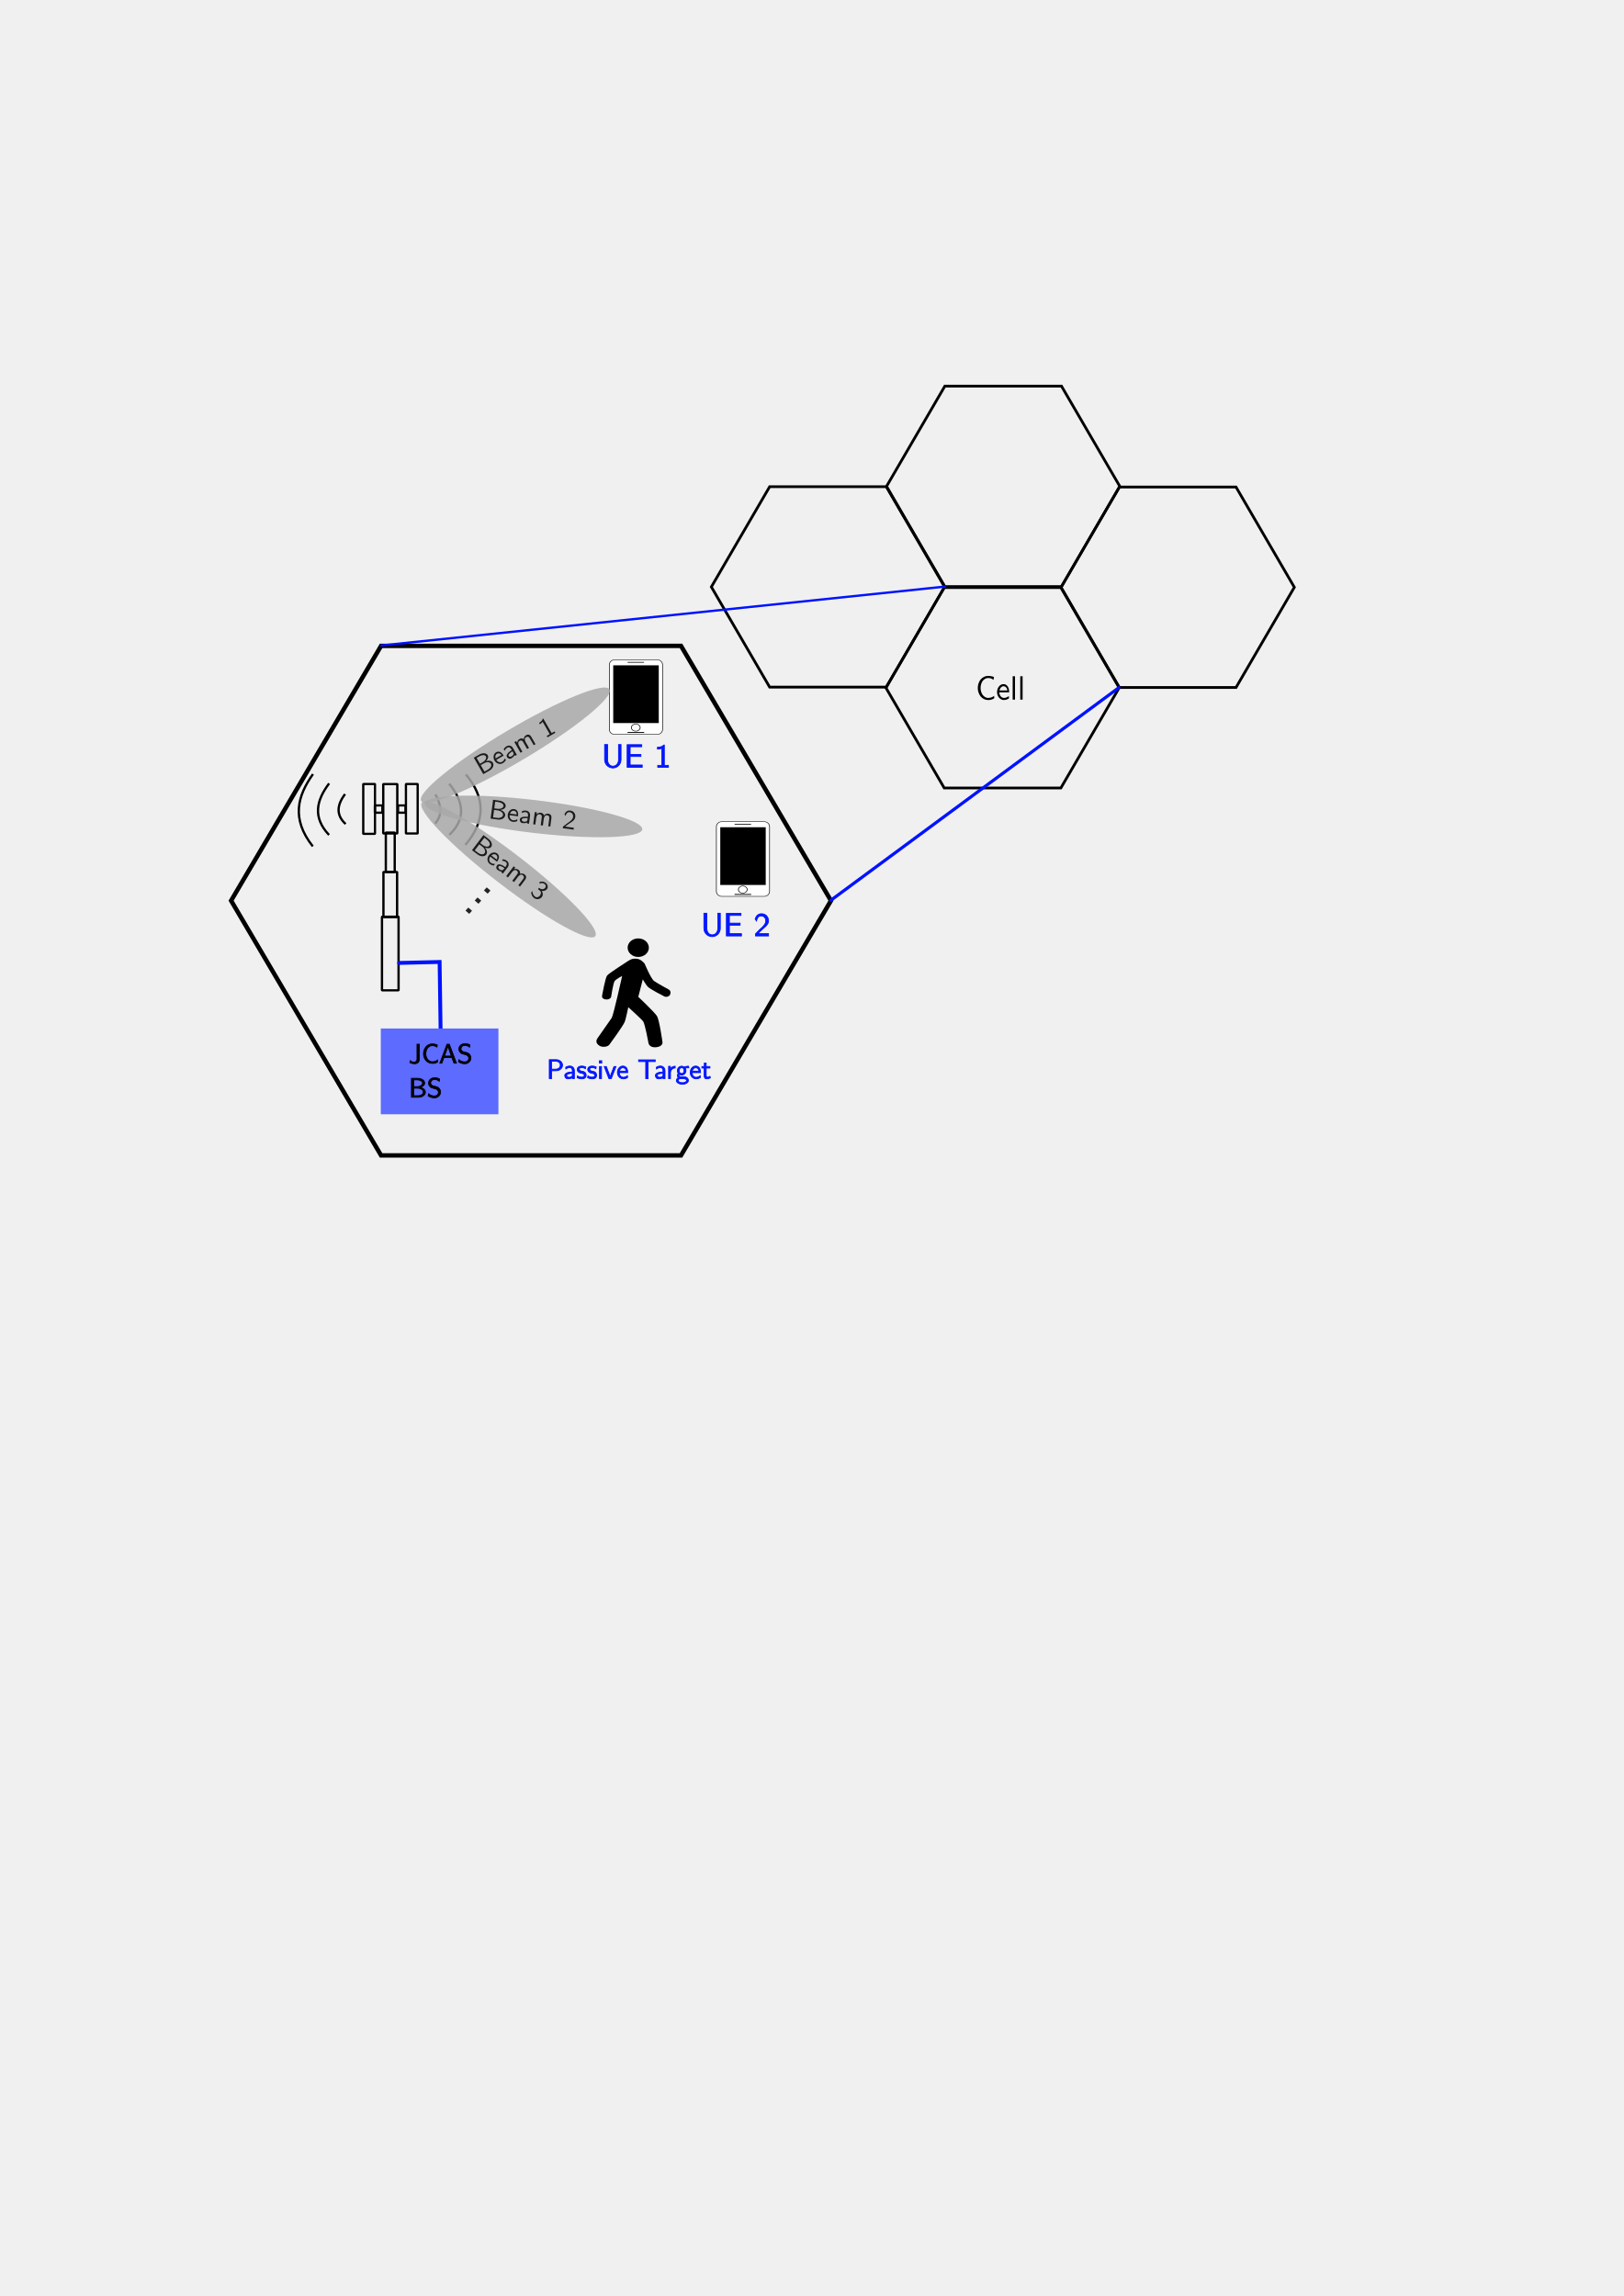
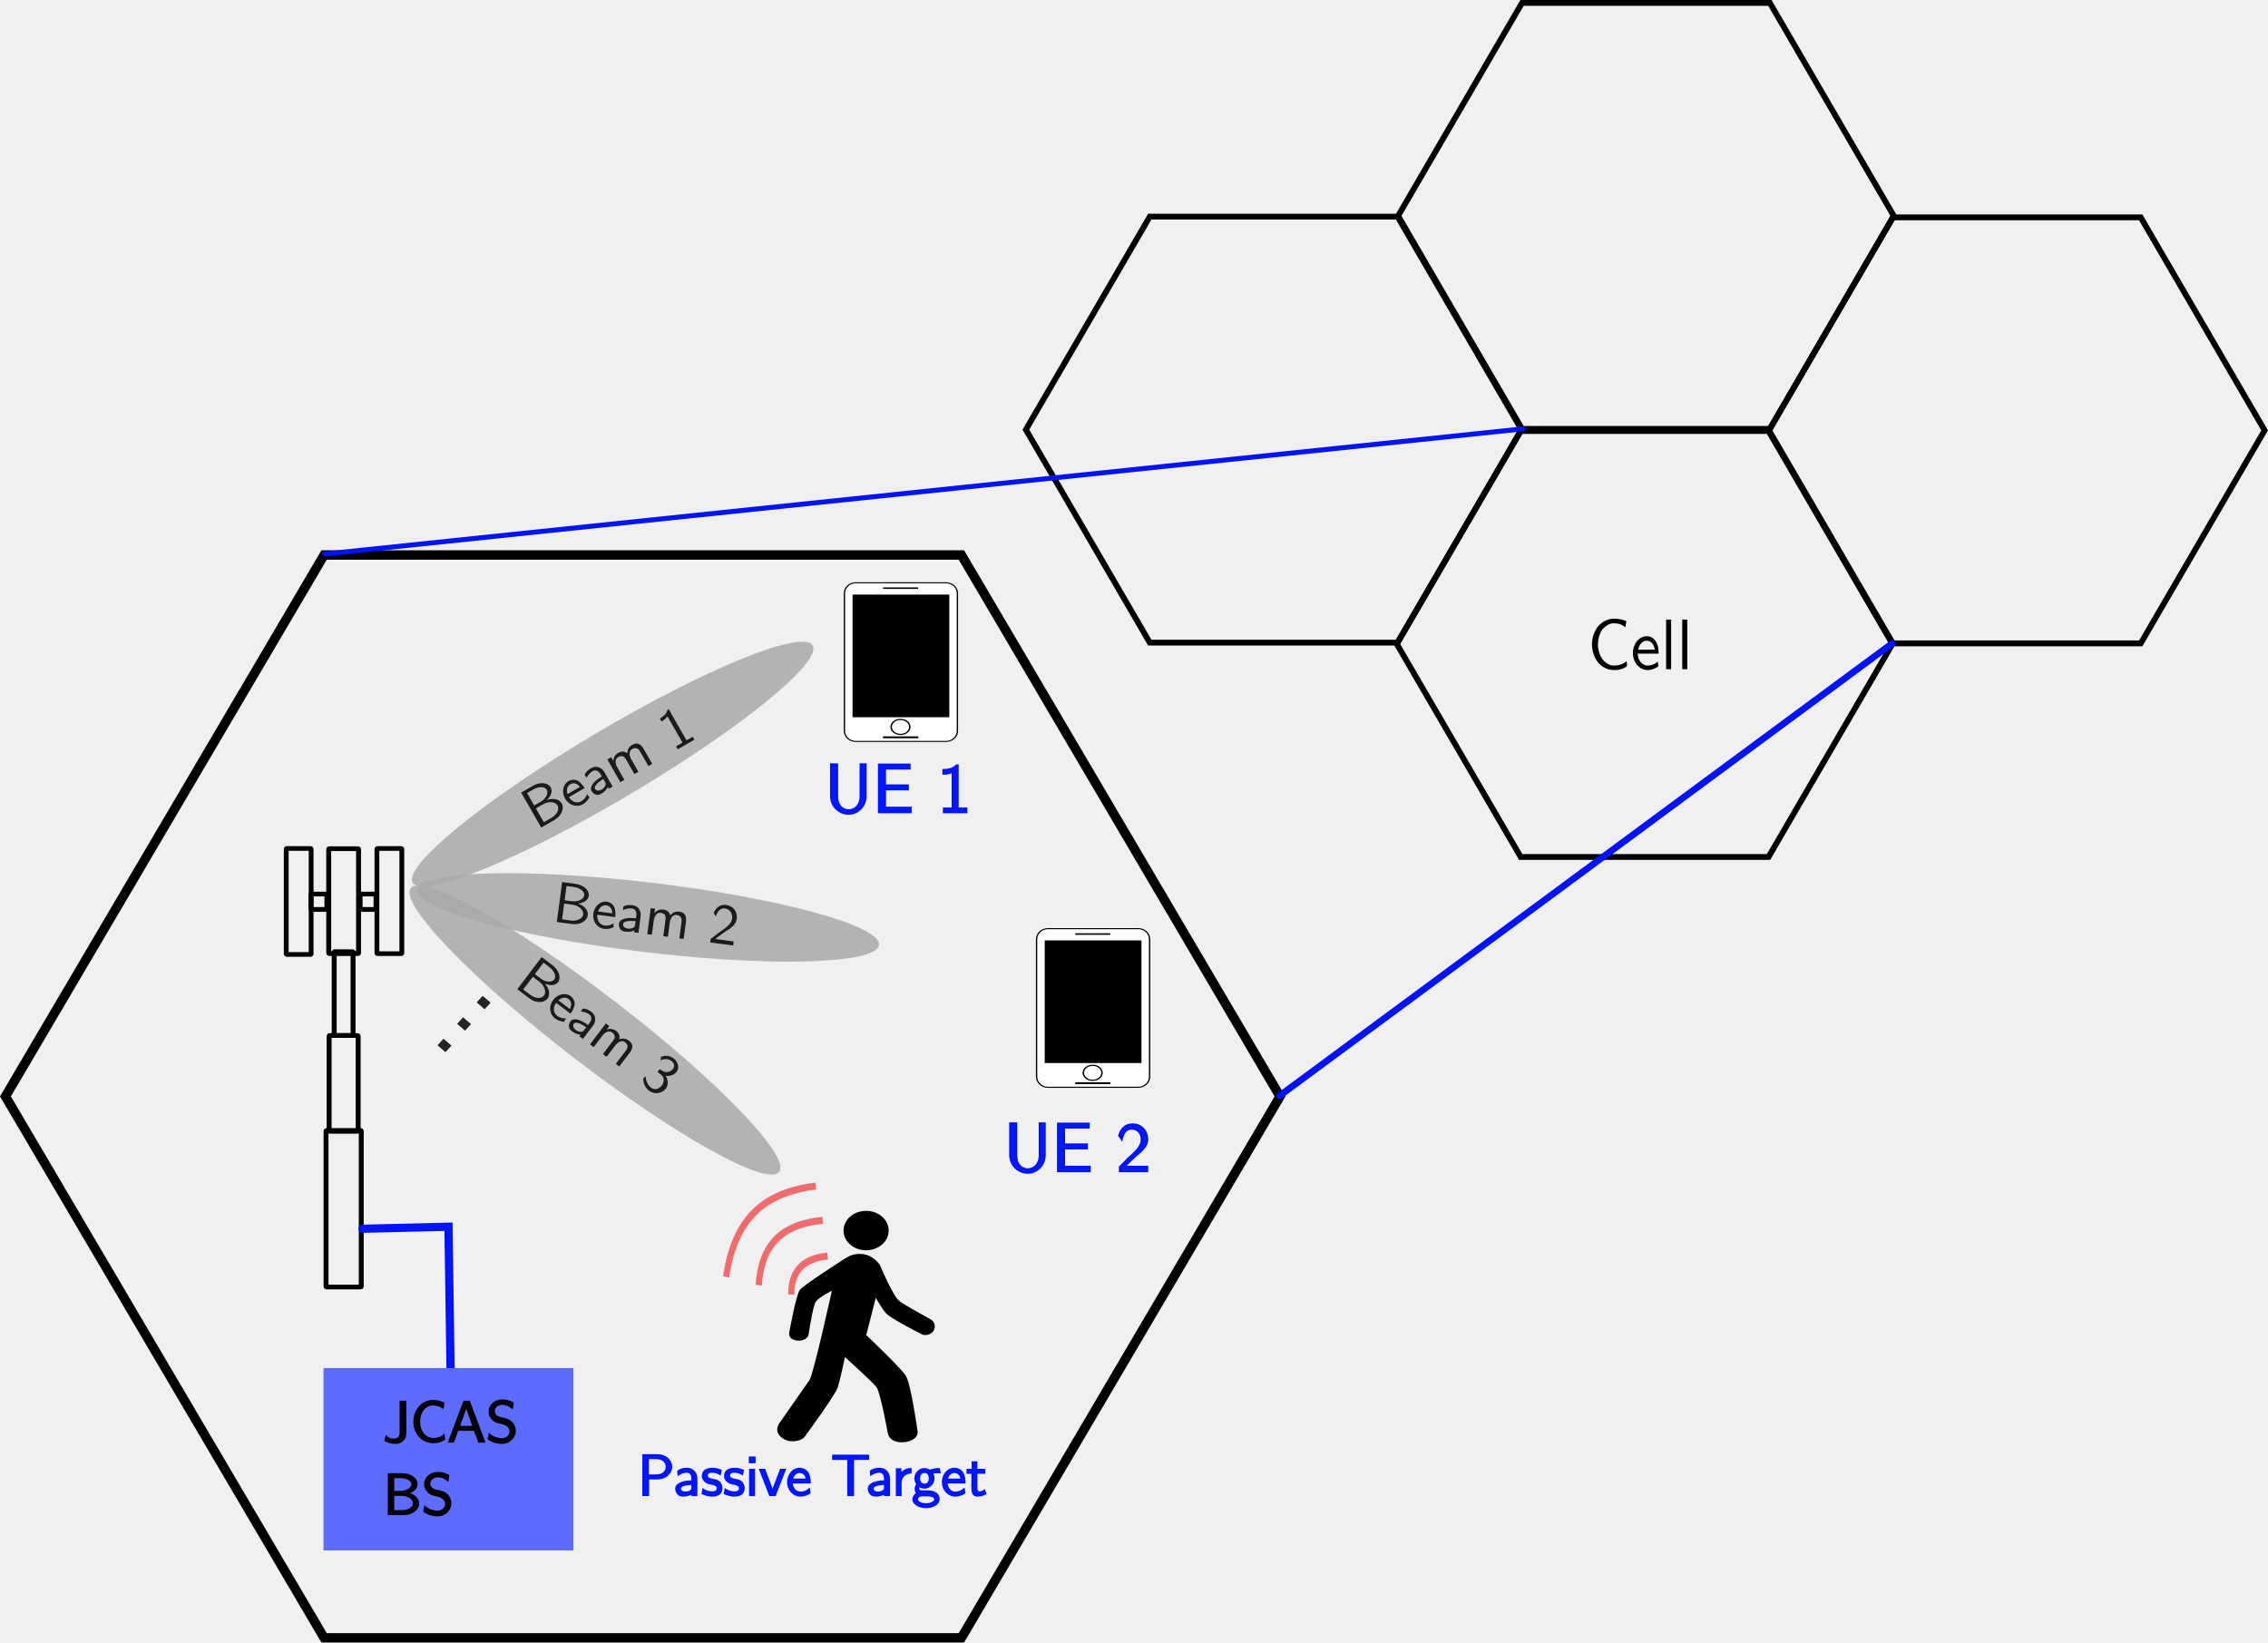
- <svg xmlns="http://www.w3.org/2000/svg" width="210mm" height="297mm" viewBox="0 0 210 297" version="1.1" id="svg1" xml:space="preserve">
+ <svg xmlns="http://www.w3.org/2000/svg" width="138.048mm" height="99.973mm" viewBox="0 0 138.048 99.973" version="1.1" id="svg1" xml:space="preserve">
  <defs id="defs1" />
-   <g id="layer1">
+   <g id="layer1" transform="translate(-29.55892,-49.7706)">
    <path id="path2" style="fill:none;stroke:#000000;stroke-width:0.354;stroke-linecap:round;stroke-opacity:1" d="m 122.169,75.92 -7.542,12.964 H 99.543 L 92.002,75.92 99.543,62.957 h 15.084 z" />
    <path id="path3-7" style="fill:none;stroke:#000000;stroke-width:0.354;stroke-linecap:round;stroke-opacity:1" d="m 144.747,88.966 -7.542,12.964 h -15.084 l -7.542,-12.964 7.542,-12.964 h 15.084 z" />
    <path id="path3-8" style="fill:none;stroke:#000000;stroke-width:0.354;stroke-linecap:round;stroke-opacity:1" d="m 144.828,62.911 -7.542,12.964 h -15.084 l -7.542,-12.964 7.542,-12.964 h 15.084 z" />
    <path id="path3-9" style="fill:none;stroke:#000000;stroke-width:0.354;stroke-linecap:round;stroke-opacity:1" d="m 167.402,75.966 -7.542,12.964 h -15.084 l -7.542,-12.964 7.542,-12.964 h 15.084 z" />
    <text xml:space="preserve" style="font-style:normal;font-variant:normal;font-weight:normal;font-stretch:normal;font-size:4.233px;font-family:'Latin Modern Sans';-inkscape-font-specification:'Latin Modern Sans, Normal';font-variant-ligatures:normal;font-variant-caps:normal;font-variant-numeric:normal;font-variant-east-asian:normal;fill:#000000;fill-opacity:1;stroke:none;stroke-width:0.343;stroke-linecap:round;stroke-opacity:1" x="129.957" y="87.877" id="text3" transform="scale(0.9709809,1.029886)">
      <tspan id="tspan3" style="font-style:normal;font-variant:normal;font-weight:normal;font-stretch:normal;font-size:4.233px;font-family:'Latin Modern Sans';-inkscape-font-specification:'Latin Modern Sans, Normal';font-variant-ligatures:normal;font-variant-caps:normal;font-variant-numeric:normal;font-variant-east-asian:normal;fill:#000000;fill-opacity:1;stroke:none;stroke-width:0.343" x="129.957" y="87.877">Cell</tspan>
    </text>
    <path id="path4" style="fill:none;stroke:#000000;stroke-width:0.571;stroke-linecap:round;stroke-dasharray:none;stroke-opacity:1" d="M 107.472,116.504 88.077,149.458 H 49.286 L 29.89,116.504 49.286,83.55 h 38.791 z" />
    <path style="fill:#000000;fill-opacity:1;stroke:#0012ff;stroke-width:0.3;stroke-linecap:round;stroke-dasharray:none;stroke-opacity:1" d="M 49.329,83.493 122.244,75.875" id="path5" />
    <path style="fill:#000000;fill-opacity:1;stroke:#0012ff;stroke-width:0.407;stroke-linecap:round;stroke-dasharray:none;stroke-opacity:1" d="M 107.455,116.457 144.715,88.947" id="path6" />
    <g id="g3293" transform="matrix(0.2990959,0,0,0.2888023,37.61677,98.89912)">
      <g id="g3249">
        <g id="g3244">
          <rect id="rect2451" style="fill:none;stroke:#000000;stroke-linecap:round;stroke-linejoin:round" ry="0.122" height="32.982" width="7.17" y="68.143" x="39.406" />
          <rect id="rect3223" style="fill:none;stroke:#000000;stroke-linecap:round;stroke-linejoin:round" ry="0.122" height="20.19" width="5.908" y="48.124" x="40.037" />
          <rect id="rect3225" style="fill:none;stroke:#000000;stroke-linecap:round;stroke-linejoin:round" ry="0.122" height="17.667" width="3.843" y="30.458" x="41.069" />
        </g>
        <g id="g3237">
          <rect id="rect3227" style="fill:none;stroke:#000000;stroke-width:1.006;stroke-linecap:round;stroke-linejoin:round" ry="0.124" height="22.105" width="6.074" y="8.751" x="39.954" />
          <rect id="rect3229" style="fill:none;stroke:#000000;stroke-width:0.979;stroke-linecap:round;stroke-linejoin:round" ry="0.116" height="22.334" width="5.069" y="8.708" x="31.308" />
          <rect id="rect3231" style="fill:none;stroke:#000000;stroke-width:0.976;stroke-linecap:round;stroke-linejoin:round" ry="0.115" height="22.165" width="5.072" y="8.706" x="49.765" />
          <rect id="rect3233" style="fill:none;stroke:#000000;stroke-linecap:round;stroke-linejoin:round" ry="0.115" height="3.245" width="3.245" y="18.311" x="36.341" />
          <rect id="rect3235" style="fill:none;stroke:#000000;stroke-linecap:round;stroke-linejoin:round" ry="0.115" height="3.245" width="3.245" y="18.311" x="46.341" />
        </g>
      </g>
-       <g id="g3283">
-         <g id="g3278">
-           <path id="path3261" style="fill:none;stroke:#000000;stroke-width:1px" d="m 23.443,13.241 c -3.651,4.98 -3.89,9.486 0.244,13.385" />
-           <path id="path3263" style="fill:none;stroke:#000000;stroke-width:1px" d="m 16.548,8.455 c -5.464,7.508 -7.284,15.14 -0.04,23.078" />
-           <path id="path3265" style="fill:none;stroke:#000000;stroke-width:1px" d="M 9.572,4.278 C 2.96,13.925 -0.005,24.204 9.491,36.644" />
+       <g id="g3283" transform="matrix(1.24508,0.1777442,-0.17354,1.30383,-17.43229,-51.20018)" style="stroke:#f06c6c;stroke-opacity:1;stroke-width:1.058;stroke-dasharray:none">
+         <g id="g9" transform="matrix(0.9131734,0,0,0.8775782,248.7819,113.0393)" style="stroke:#f06c6c;stroke-opacity:1;stroke-width:1.182;stroke-dasharray:none">
+           <g id="g17" transform="matrix(0.5412811,0.5182247,-0.41761,0.5783832,-125.6805,-43.01889)" style="stroke:#f06c6c;stroke-opacity:1;stroke-width:1.624;stroke-dasharray:none">
+             <path id="path7" style="fill:none;stroke:#f06c6c;stroke-width:1.624;stroke-opacity:1;stroke-dasharray:none" d="m 23.443,13.241 c -3.651,4.98 -3.89,9.486 0.244,13.385" />
+             <path id="path8" style="fill:none;stroke:#f06c6c;stroke-width:1.624;stroke-opacity:1;stroke-dasharray:none" d="m 16.548,8.455 c -5.464,7.508 -7.284,15.14 -0.04,23.078" />
+             <path id="path9" style="fill:none;stroke:#f06c6c;stroke-width:1.624;stroke-opacity:1;stroke-dasharray:none" d="M 9.572,4.278 C 2.96,13.925 -0.005,24.204 9.491,36.644" />
+           </g>
        </g>
-         <g id="g3273">
-           <path id="path3267" style="fill:none;stroke:#000000;stroke-width:1px" d="m 62.542,13.363 c 2.117,4.353 3.485,8.707 -0.162,13.06" />
-           <path id="path3269" style="fill:none;stroke:#000000;stroke-width:1px" d="m 68.464,8.577 c 6.184,7.918 7.499,15.605 0.081,22.875" />
-           <path id="path3271" style="fill:none;stroke:#000000;stroke-width:1px" d="m 75.683,4.44 c 8.494,10.411 8.569,20.927 -0.243,31.555" />
-         </g>
+         <g id="g13" transform="matrix(0.8011066,-0.4539301,0.4067261,0.7698797,113.9993,-36.7458)" style="stroke:#f06c6c;stroke-opacity:1;stroke-width:1.182;stroke-dasharray:none" />
      </g>
    </g>
-     <g id="g6" transform="matrix(0.01478987,0,0,0.01189993,77.84063,85.1811)">
+     <g id="g6" transform="matrix(0.01478987,0,0,0.01189993,79.98359,85.07671)">
      <g id="layer1-9" />
      <g id="layer2">
        <path id="rect3402" class="st0" d="m 112.1,13.8 h 372.4 c 25.5,0 46.3,24.4 46.3,54.5 v 702.5 c 0,30.1 -20.7,54.5 -46.3,54.5 H 112.1 c -25.5,0 -46.3,-24.4 -46.3,-54.5 V 68.4 c 0,-30.1 20.7,-54.6 46.3,-54.6 z" />
        <rect id="rect3406" x="99.9" y="74.7" class="st1" width="396.9" height="626.3" />
        <rect id="rect3410" x="225" y="37.5" width="144" height="7.8" />
        <rect id="rect3410-9" x="224.4" y="799.5" width="145.7" height="9.4" />
        <circle id="path3427" class="st2" cx="296.583" cy="751.217" style="fill:#ffffff;stroke:#000000;stroke-width:6.093" r="38.453" />
      </g>
      <g id="layer3" />
    </g>
-     <g id="g9357" transform="matrix(0.03698694,0,0,0.03231678,61.3663,110.404)">
+     <g id="g9357" transform="matrix(0.03698694,0,0,0.03231678,61.09532,112.486)">
      <circle id="path9347" style="fill:#000000" transform="translate(294.11,29.495)" cx="278.55" cy="347.528" r="37.123" />
      <path id="path9349" d="m 516.35,490.41 c 0,0 -30.339,157.53 -36.871,168.19 -5.587,9.115 -49.18,80.642 -49.18,80.642 -9.306,15.26 -0.487,26.17 9.372,31.862 8.394,4.846 26.437,3.646 32.403,-6.53 0,0 48.366,-75.267 53.643,-91.5 3.653,-11.238 12.143,-57.857 12.143,-57.857 0,0 46.996,48.47 52.143,57.143 6.488,10.933 18.571,87.143 18.571,87.143 2.89,13.56 15.822,17.982 29.286,15.714 10.633,-1.791 21.753,-8.985 19.286,-22.143 0,0 -10.746,-88.36 -19.286,-102.86 -10.191,-17.302 -65,-76.429 -65,-76.429 l 15.714,-70 c 0,0 10.086,20.446 17.143,29.286 8.025,10.053 58.571,39.286 58.571,39.286 4.636,3.11 15.133,1.396 19.286,-6.429 3.333,-6.281 3.176,-16.454 -4.286,-21.429 0,0 -41.655,-26.151 -51.429,-34.286 -10.87,-9.03 -32.86,-69.27 -32.86,-69.27 -6.821,-9.386 -16.151,-19.742 -32.143,-20 -16.119,-0.26 -24.187,8.62 -31.429,13.571 0,0 -61.747,45.105 -67.857,54.286 -6.147,9.236 -17.143,78.571 -17.143,78.571 -1.724,7.9 1.362,14.253 10.714,16.429 11.443,2.662 19.645,-4.463 20.714,-10 0,0 7.051,-54.765 12.143,-62.857 5.929,-9.421 26.346,-20.521 26.346,-20.521 z" style="fill:#000000" />
    </g>
    <g id="g16" transform="matrix(0.01478987,0,0,0.01189993,91.68068,106.1282)">
      <g id="g12" />
      <g id="g14">
        <path id="path12" class="st0" d="m 112.1,13.8 h 372.4 c 25.5,0 46.3,24.4 46.3,54.5 v 702.5 c 0,30.1 -20.7,54.5 -46.3,54.5 H 112.1 c -25.5,0 -46.3,-24.4 -46.3,-54.5 V 68.4 c 0,-30.1 20.7,-54.6 46.3,-54.6 z" />
        <rect id="rect12" x="99.9" y="74.7" class="st1" width="396.9" height="626.3" />
        <rect id="rect13" x="225" y="37.5" width="144" height="7.8" />
        <rect id="rect14" x="224.4" y="799.5" width="145.7" height="9.4" />
        <circle id="circle14" class="st2" cx="296.583" cy="751.217" style="fill:#ffffff;stroke:#000000;stroke-width:6.093" r="38.453" />
      </g>
      <g id="g15" />
    </g>
-     <text xml:space="preserve" style="font-style:normal;font-variant:normal;font-weight:normal;font-stretch:normal;font-size:4.233px;font-family:'Latin Modern Sans';-inkscape-font-specification:'Latin Modern Sans, Normal';font-variant-ligatures:normal;font-variant-caps:normal;font-variant-numeric:normal;font-variant-east-asian:normal;fill:#0318ff;fill-opacity:1;stroke:#0012ff;stroke-width:0.1;stroke-linecap:round;stroke-dasharray:none;stroke-opacity:1" x="77.804" y="99.249" id="text16">
-       <tspan id="tspan16" style="font-style:normal;font-variant:normal;font-weight:normal;font-stretch:normal;font-size:4.233px;font-family:'Latin Modern Sans';-inkscape-font-specification:'Latin Modern Sans, Normal';font-variant-ligatures:normal;font-variant-caps:normal;font-variant-numeric:normal;font-variant-east-asian:normal;fill:#0318ff;fill-opacity:1;stroke-width:0.1;stroke-dasharray:none" x="77.804" y="99.249">UE 1</tspan>
+     <text xml:space="preserve" style="font-style:normal;font-variant:normal;font-weight:normal;font-stretch:normal;font-size:4.233px;font-family:'Latin Modern Sans';-inkscape-font-specification:'Latin Modern Sans, Normal';font-variant-ligatures:normal;font-variant-caps:normal;font-variant-numeric:normal;font-variant-east-asian:normal;fill:#0318ff;fill-opacity:1;stroke:#0012ff;stroke-width:0.1;stroke-linecap:round;stroke-dasharray:none;stroke-opacity:1" x="79.743" y="99.217" id="text16">
+       <tspan id="tspan16" style="font-style:normal;font-variant:normal;font-weight:normal;font-stretch:normal;font-size:4.233px;font-family:'Latin Modern Sans';-inkscape-font-specification:'Latin Modern Sans, Normal';font-variant-ligatures:normal;font-variant-caps:normal;font-variant-numeric:normal;font-variant-east-asian:normal;fill:#0318ff;fill-opacity:1;stroke-width:0.1;stroke-dasharray:none" x="79.743" y="99.217">UE 1</tspan>
    </text>
    <text xml:space="preserve" style="font-style:normal;font-variant:normal;font-weight:normal;font-stretch:normal;font-size:4.233px;font-family:'Latin Modern Sans';-inkscape-font-specification:'Latin Modern Sans, Normal';font-variant-ligatures:normal;font-variant-caps:normal;font-variant-numeric:normal;font-variant-east-asian:normal;fill:#0318ff;fill-opacity:1;stroke:#0012ff;stroke-width:0.1;stroke-linecap:round;stroke-dasharray:none;stroke-opacity:1" x="90.646" y="121.069" id="text17">
      <tspan id="tspan17" style="font-style:normal;font-variant:normal;font-weight:normal;font-stretch:normal;font-size:4.233px;font-family:'Latin Modern Sans';-inkscape-font-specification:'Latin Modern Sans, Normal';font-variant-ligatures:normal;font-variant-caps:normal;font-variant-numeric:normal;font-variant-east-asian:normal;fill:#0318ff;fill-opacity:1;stroke-width:0.1;stroke-dasharray:none" x="90.646" y="121.069">UE 2</tspan>
    </text>
-     <text xml:space="preserve" style="font-style:normal;font-variant:normal;font-weight:normal;font-stretch:normal;font-size:3.528px;font-family:'Latin Modern Sans';-inkscape-font-specification:'Latin Modern Sans, Normal';font-variant-ligatures:normal;font-variant-caps:normal;font-variant-numeric:normal;font-variant-east-asian:normal;fill:#0318ff;fill-opacity:1;stroke:#0012ff;stroke-width:0.1;stroke-linecap:round;stroke-dasharray:none;stroke-opacity:1" x="70.696" y="139.523" id="text18">
-       <tspan id="tspan18" style="font-style:normal;font-variant:normal;font-weight:normal;font-stretch:normal;font-size:3.528px;font-family:'Latin Modern Sans';-inkscape-font-specification:'Latin Modern Sans, Normal';font-variant-ligatures:normal;font-variant-caps:normal;font-variant-numeric:normal;font-variant-east-asian:normal;fill:#0318ff;fill-opacity:1;stroke-width:0.1;stroke-dasharray:none" x="70.696" y="139.523">Passive Target</tspan>
+     <text xml:space="preserve" style="font-style:normal;font-variant:normal;font-weight:normal;font-stretch:normal;font-size:3.528px;font-family:'Latin Modern Sans';-inkscape-font-specification:'Latin Modern Sans, Normal';font-variant-ligatures:normal;font-variant-caps:normal;font-variant-numeric:normal;font-variant-east-asian:normal;fill:#0318ff;fill-opacity:1;stroke:#0012ff;stroke-width:0.1;stroke-linecap:round;stroke-dasharray:none;stroke-opacity:1" x="68.364" y="140.784" id="text18">
+       <tspan id="tspan18" style="font-style:normal;font-variant:normal;font-weight:normal;font-stretch:normal;font-size:3.528px;font-family:'Latin Modern Sans';-inkscape-font-specification:'Latin Modern Sans, Normal';font-variant-ligatures:normal;font-variant-caps:normal;font-variant-numeric:normal;font-variant-east-asian:normal;fill:#0318ff;fill-opacity:1;stroke-width:0.1;stroke-dasharray:none" x="68.364" y="140.784">Passive Target</tspan>
    </text>
    <path style="fill:none;fill-opacity:1;stroke:#0012ff;stroke-width:0.5;stroke-linecap:round;stroke-dasharray:none;stroke-opacity:1" d="m 51.62,124.56 5.237,-0.125 0.125,8.603" id="path18" />
    <rect style="fill:#5d6bff;fill-opacity:1;stroke:#5d6bff;stroke-width:0.5;stroke-linecap:round;stroke-dasharray:none;stroke-opacity:1" id="rect18" width="14.713" height="10.598" x="49.5" y="133.288" />
    <text xml:space="preserve" style="font-style:normal;font-variant:normal;font-weight:normal;font-stretch:normal;font-size:3.528px;font-family:'Latin Modern Sans';-inkscape-font-specification:'Latin Modern Sans, Normal';font-variant-ligatures:normal;font-variant-caps:normal;font-variant-numeric:normal;font-variant-east-asian:normal;fill:#030304;fill-opacity:1;stroke:#000001;stroke-width:0.1;stroke-linecap:round;stroke-dasharray:none;stroke-opacity:1" x="52.867" y="137.528" id="text19">
      <tspan id="tspan19" style="font-style:normal;font-variant:normal;font-weight:normal;font-stretch:normal;font-size:3.528px;font-family:'Latin Modern Sans';-inkscape-font-specification:'Latin Modern Sans, Normal';font-variant-ligatures:normal;font-variant-caps:normal;font-variant-numeric:normal;font-variant-east-asian:normal;fill:#030304;fill-opacity:1;stroke:#000001;stroke-width:0.1;stroke-dasharray:none;stroke-opacity:1" x="52.867" y="137.528">JCAS</tspan>
      <tspan style="font-style:normal;font-variant:normal;font-weight:normal;font-stretch:normal;font-size:3.528px;font-family:'Latin Modern Sans';-inkscape-font-specification:'Latin Modern Sans, Normal';font-variant-ligatures:normal;font-variant-caps:normal;font-variant-numeric:normal;font-variant-east-asian:normal;fill:#030304;fill-opacity:1;stroke:#000001;stroke-width:0.1;stroke-dasharray:none;stroke-opacity:1" x="52.867" y="141.937" id="tspan20">BS</tspan>
    </text>
-     <ellipse style="fill:#a8a8a8;fill-opacity:0.85;stroke:none;stroke-width:0.129;stroke-linecap:round;stroke-dasharray:none;stroke-opacity:1" id="path20" cx="8.155" cy="116.895" rx="14.152" ry="2.12" transform="rotate(-30.67148)" />
+     <ellipse style="fill:#a8a8a8;fill-opacity:0.85;stroke:none;stroke-width:0.129;stroke-linecap:round;stroke-dasharray:none;stroke-opacity:1" id="path20" cx="8.387" cy="116.907" rx="14.152" ry="2.12" transform="rotate(-30.67148)" />
    <ellipse style="fill:#a8a8a8;fill-opacity:0.85;stroke:none;stroke-width:0.129;stroke-linecap:round;stroke-dasharray:none;stroke-opacity:1" id="ellipse20" cx="81.041" cy="96.687" rx="14.152" ry="2.12" transform="rotate(6.805132)" />
    <ellipse style="fill:#a8a8a8;fill-opacity:0.85;stroke:none;stroke-width:0.129;stroke-linecap:round;stroke-dasharray:none;stroke-opacity:1" id="ellipse21" cx="120.718" cy="49.008" rx="14.152" ry="2.12" transform="rotate(37.58472)" />
    <text xml:space="preserve" style="font-style:normal;font-variant:normal;font-weight:normal;font-stretch:normal;font-size:3.528px;font-family:'Latin Modern Sans';-inkscape-font-specification:'Latin Modern Sans, Normal';font-variant-ligatures:normal;font-variant-caps:normal;font-variant-numeric:normal;font-variant-east-asian:normal;fill:#000000;fill-opacity:0.85;stroke:none;stroke-width:0.1;stroke-linecap:round;stroke-dasharray:none;stroke-opacity:1" x="4.057" y="117.962" id="text21" transform="rotate(-29.83317)">
      <tspan id="tspan21" style="font-style:normal;font-variant:normal;font-weight:normal;font-stretch:normal;font-size:3.528px;font-family:'Latin Modern Sans';-inkscape-font-specification:'Latin Modern Sans, Normal';font-variant-ligatures:normal;font-variant-caps:normal;font-variant-numeric:normal;font-variant-east-asian:normal;fill:#000000;fill-opacity:0.85;stroke-width:0.1" x="4.057" y="117.962">Beam 1</tspan>
    </text>
    <text xml:space="preserve" style="font-style:normal;font-variant:normal;font-weight:normal;font-stretch:normal;font-size:3.528px;font-family:'Latin Modern Sans';-inkscape-font-specification:'Latin Modern Sans, Normal';font-variant-ligatures:normal;font-variant-caps:normal;font-variant-numeric:normal;font-variant-east-asian:normal;fill:#000000;fill-opacity:0.85;stroke:none;stroke-width:0.1;stroke-linecap:round;stroke-dasharray:none;stroke-opacity:1" x="76.549" y="96.573" id="text22" transform="rotate(7.597682)">
      <tspan id="tspan22" style="font-style:normal;font-variant:normal;font-weight:normal;font-stretch:normal;font-size:3.528px;font-family:'Latin Modern Sans';-inkscape-font-specification:'Latin Modern Sans, Normal';font-variant-ligatures:normal;font-variant-caps:normal;font-variant-numeric:normal;font-variant-east-asian:normal;fill:#000000;fill-opacity:0.85;stroke-width:0.1" x="76.549" y="96.573">Beam 2</tspan>
    </text>
    <text xml:space="preserve" style="font-style:normal;font-variant:normal;font-weight:normal;font-stretch:normal;font-size:3.528px;font-family:'Latin Modern Sans';-inkscape-font-specification:'Latin Modern Sans, Normal';font-variant-ligatures:normal;font-variant-caps:normal;font-variant-numeric:normal;font-variant-east-asian:normal;fill:#000000;fill-opacity:0.85;stroke:none;stroke-width:0.1;stroke-linecap:round;stroke-dasharray:none;stroke-opacity:1" x="114.748" y="50.754" id="text23" transform="rotate(37.16918)">
      <tspan id="tspan23" style="font-style:normal;font-variant:normal;font-weight:normal;font-stretch:normal;font-size:3.528px;font-family:'Latin Modern Sans';-inkscape-font-specification:'Latin Modern Sans, Normal';font-variant-ligatures:normal;font-variant-caps:normal;font-variant-numeric:normal;font-variant-east-asian:normal;fill:#000000;fill-opacity:0.85;stroke-width:0.1" x="114.748" y="50.754">Beam 3</tspan>
    </text>
-     <text xml:space="preserve" style="font-style:normal;font-variant:normal;font-weight:normal;font-stretch:normal;font-size:7.007px;font-family:'Latin Modern Sans';-inkscape-font-specification:'Latin Modern Sans, Normal';font-variant-ligatures:normal;font-variant-caps:normal;font-variant-numeric:normal;font-variant-east-asian:normal;fill:#000000;fill-opacity:0.85;stroke:none;stroke-width:0.199;stroke-linecap:round;stroke-dasharray:none;stroke-opacity:1" x="-55.438" y="112.922" id="text24" transform="matrix(0.6114514,-0.669703,0.8339612,0.7220421,0,0)">
-       <tspan id="tspan24" style="stroke-width:0.199" x="-55.438" y="112.922">...</tspan>
+     <text xml:space="preserve" style="font-style:normal;font-variant:normal;font-weight:normal;font-stretch:normal;font-size:7.007px;font-family:'Latin Modern Sans';-inkscape-font-specification:'Latin Modern Sans, Normal';font-variant-ligatures:normal;font-variant-caps:normal;font-variant-numeric:normal;font-variant-east-asian:normal;fill:#000000;fill-opacity:0.85;stroke:none;stroke-width:0.199;stroke-linecap:round;stroke-dasharray:none;stroke-opacity:1" x="-54.665" y="107.544" id="text24" transform="matrix(0.6114514,-0.669703,0.8339612,0.7220421,0,0)">
+       <tspan id="tspan24" style="stroke-width:0.199" x="-54.665" y="107.544">...</tspan>
    </text>
  </g>
  <style type="text/css" id="style3">
	.st0{fill:#FFFFFF;stroke:#000000;stroke-width:5.421;}
	.st1{stroke:#000000;stroke-width:0.865;}
	.st2{fill:#B3B3B3;stroke:#000000;stroke-width:6.233;}
	.st3{fill:#5F8DD3;}
</style>
</svg>
